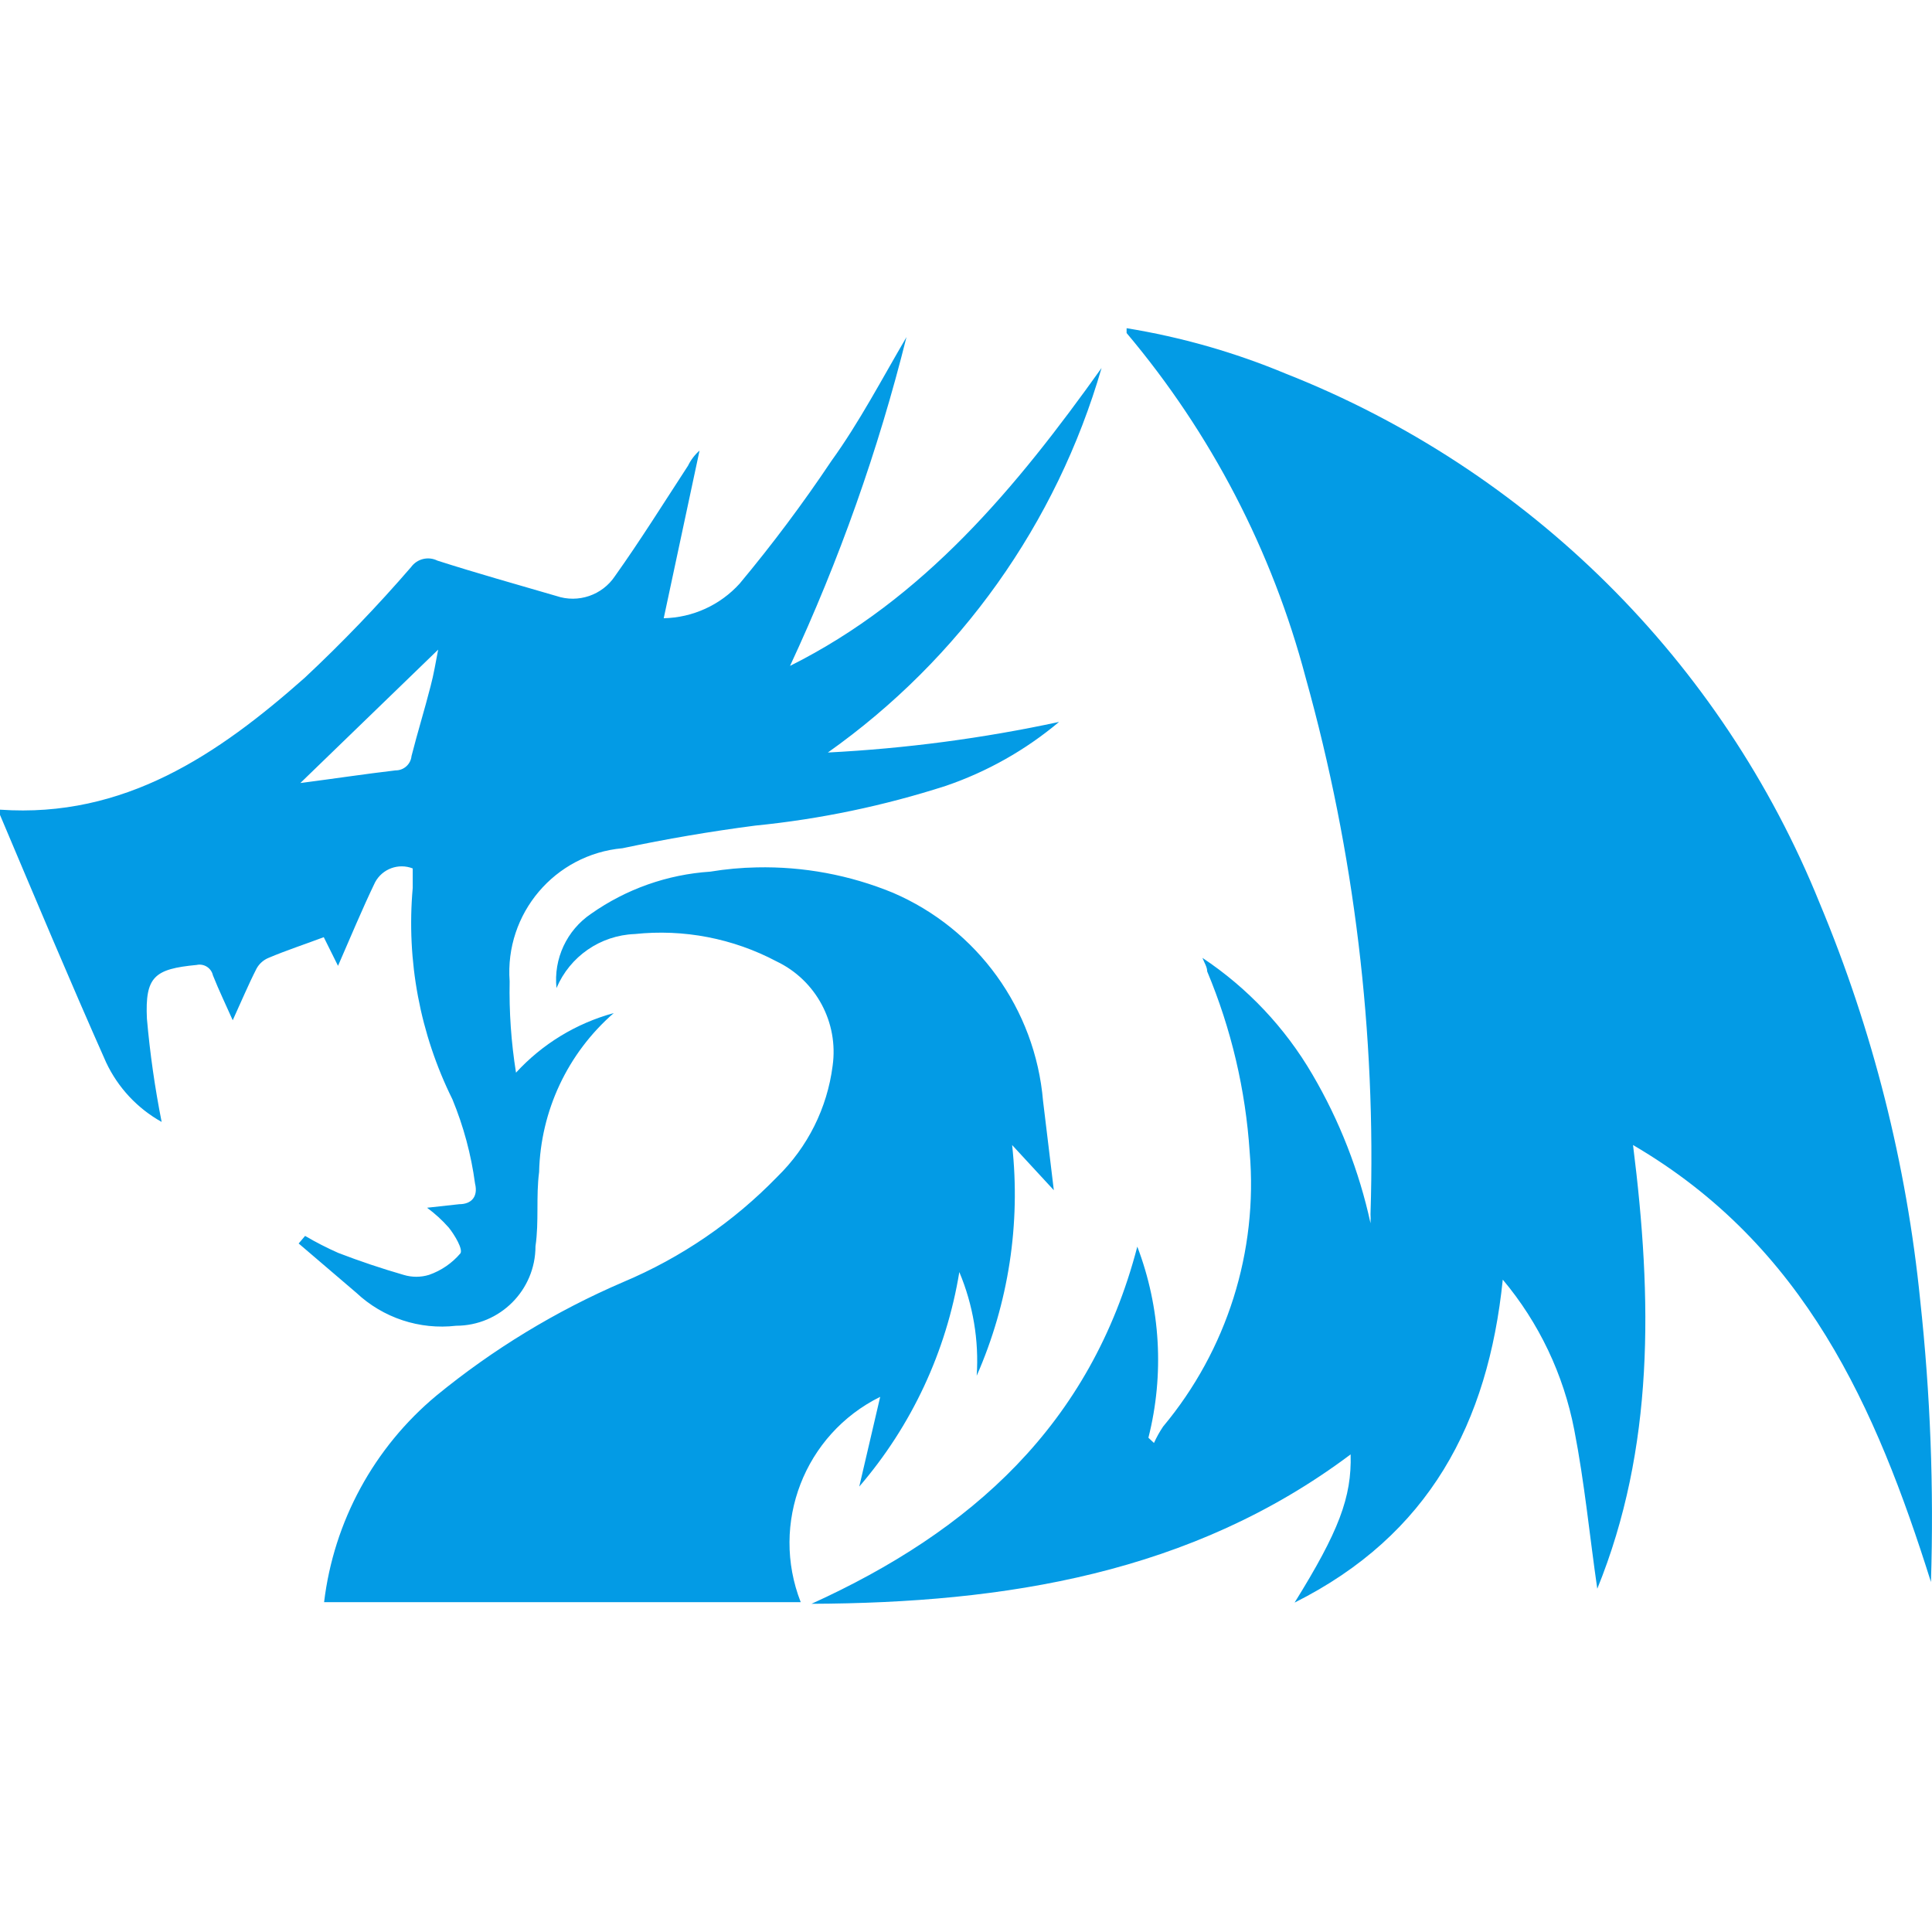
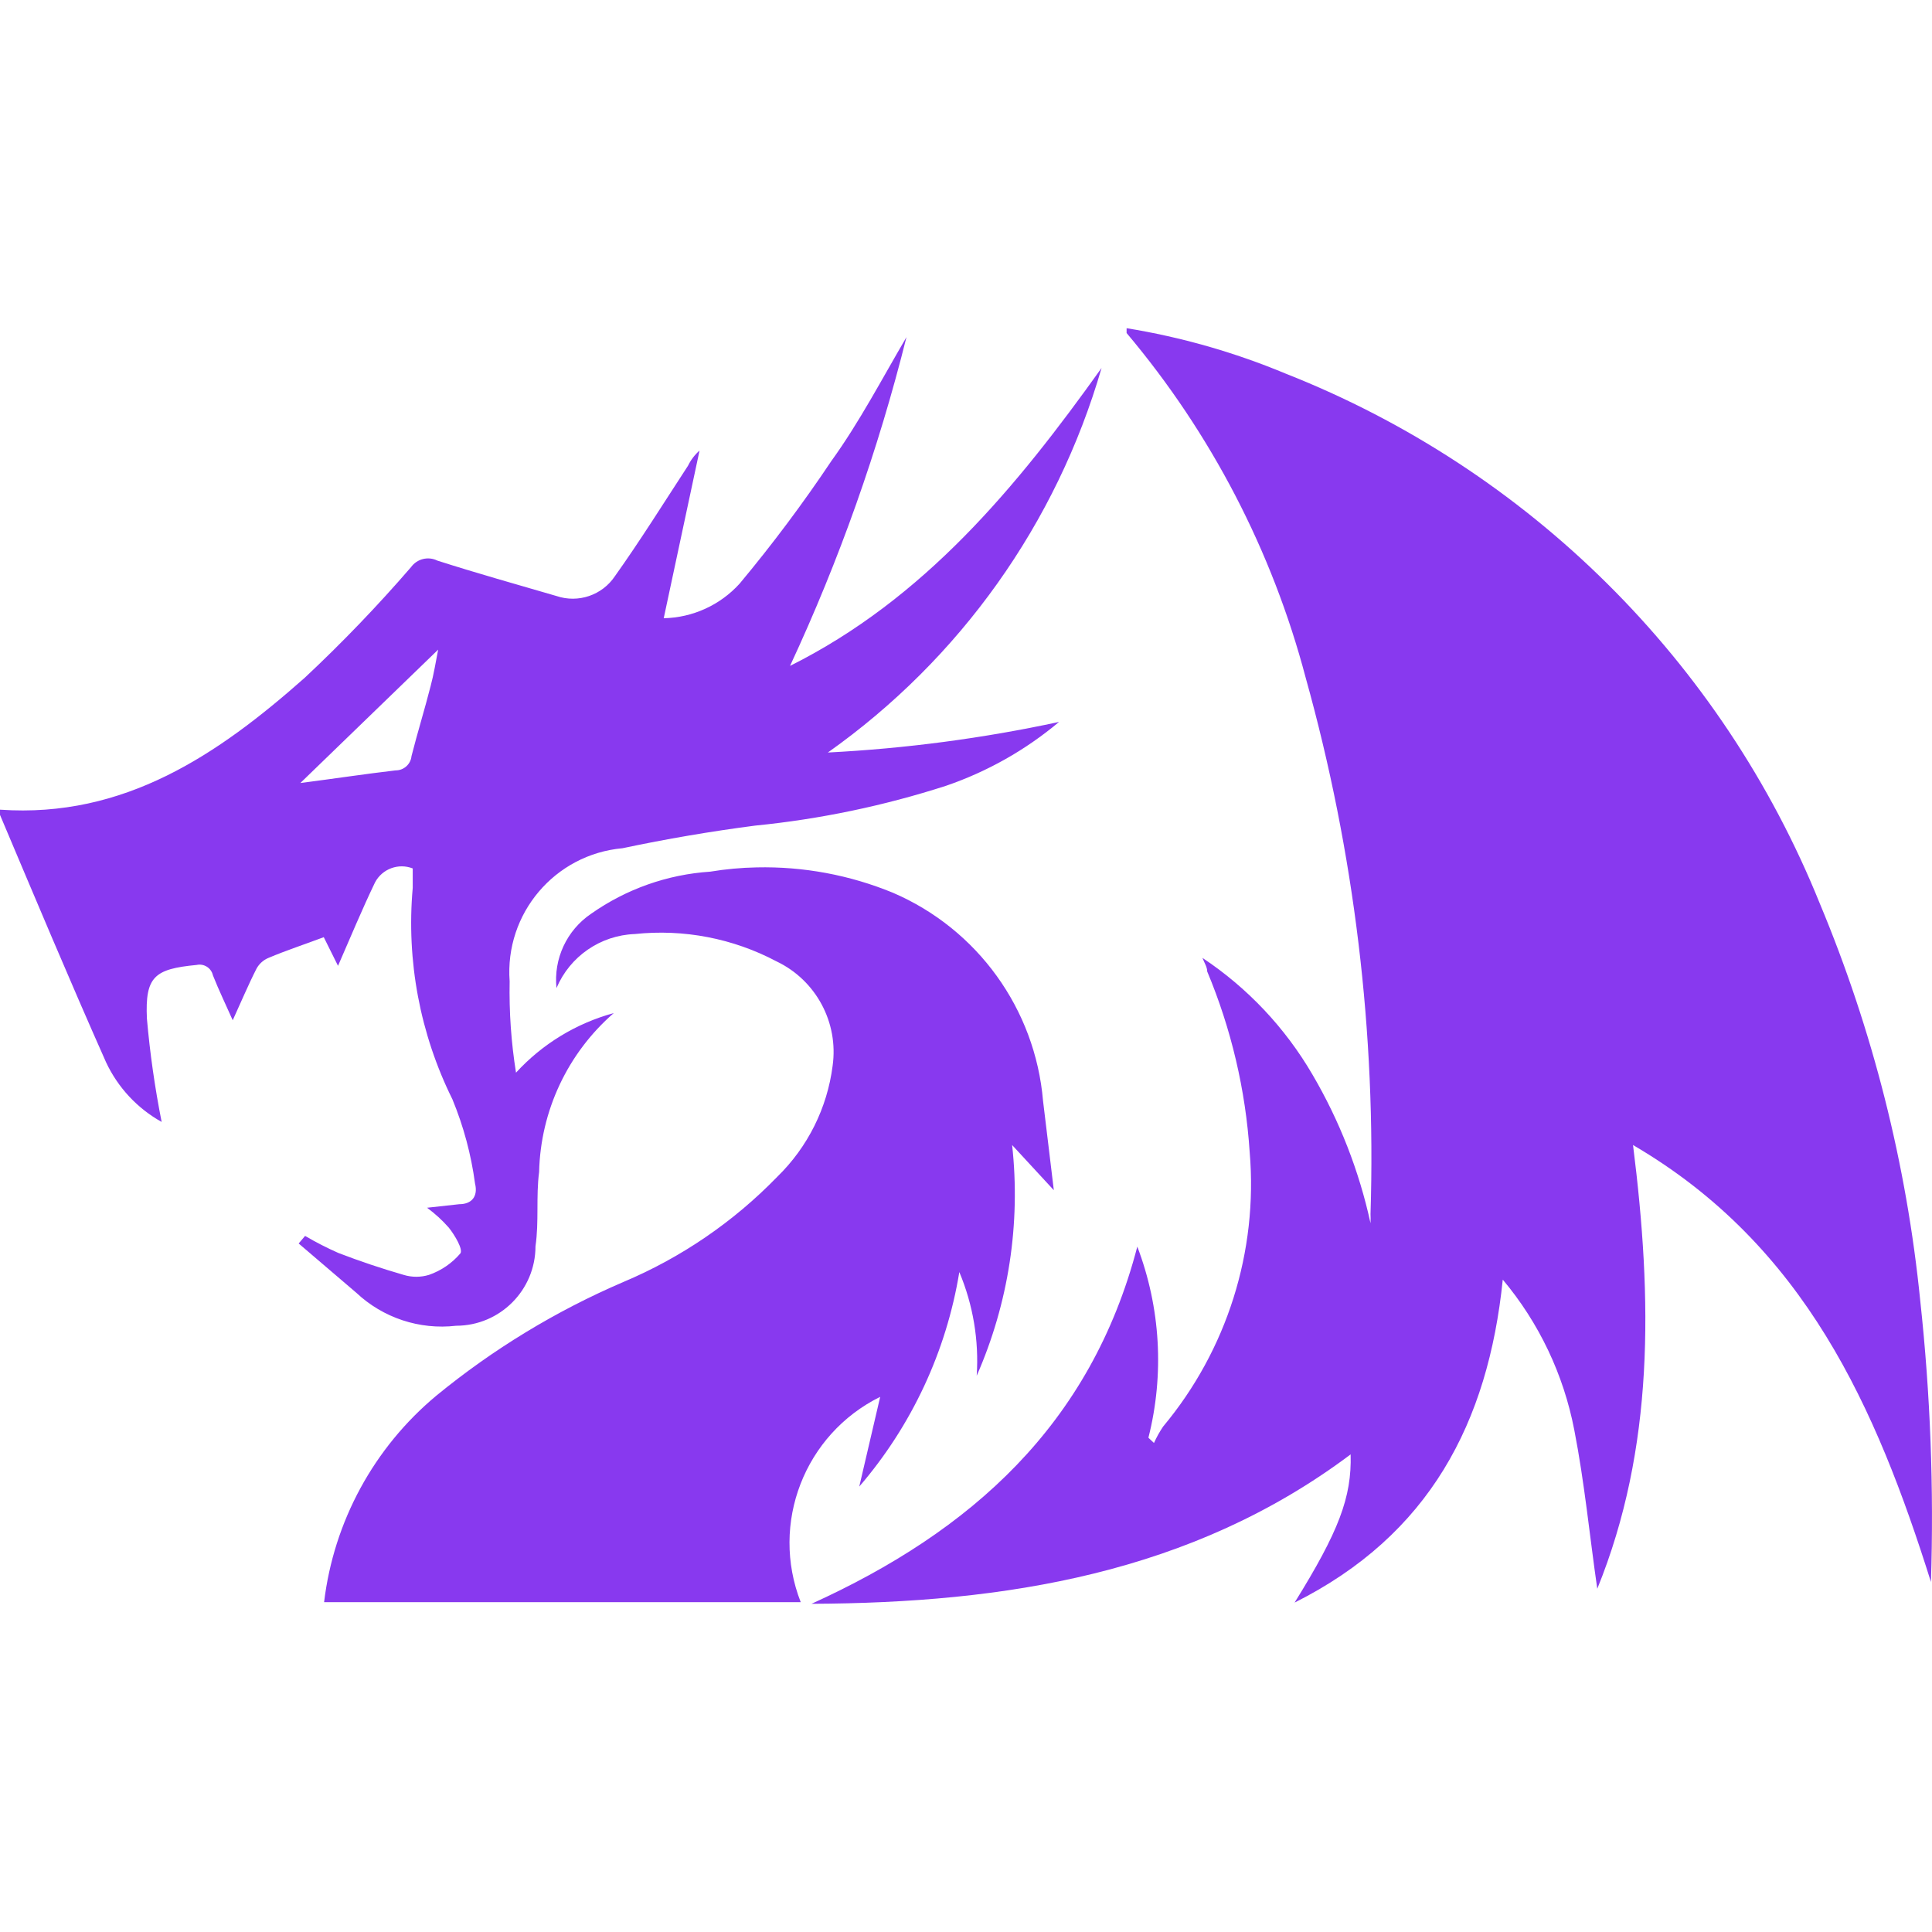
- <svg xmlns="http://www.w3.org/2000/svg" fill="#039BE5" viewBox="0 0 24 24">
+ <svg xmlns="http://www.w3.org/2000/svg" fill="#8839ef" viewBox="0 0 24 24">
  <path d="M13.995 4.077v.06A11 11 0 0 1 16.22 8.42c.605 2.167.876 4.414.805 6.662a1 1 0 0 1 0 .113 6.3 6.3 0 0 0-.721-1.846 4.4 4.4 0 0 0-1.367-1.45c.025.064.059.113.059.168a7 7 0 0 1 .528 2.245 4.7 4.7 0 0 1-1.076 3.41 1.4 1.4 0 0 0-.113.203l-.069-.065a3.95 3.95 0 0 0-.138-2.374c-.578 2.216-2.068 3.538-4.047 4.437 2.404-.01 4.723-.375 6.697-1.856.015.533-.148.958-.696 1.841 1.673-.839 2.403-2.23 2.586-4.012.45.536.755 1.178.888 1.866.128.656.192 1.327.286 1.974.71-1.747.686-3.593.444-5.512 2.137 1.248 3.02 3.266 3.701 5.428a25 25 0 0 0-.133-3.494c-.17-1.698-.59-3.36-1.248-4.935a11.84 11.84 0 0 0-6.638-6.583 8.8 8.8 0 0 0-1.973-.563m-2.734.11c-.306.522-.587 1.06-.933 1.539a18 18 0 0 1-1.14 1.524 1.31 1.31 0 0 1-.943.43l.445-2.083a.6.6 0 0 0-.143.188c-.3.46-.592.928-.908 1.372a.63.63 0 0 1-.726.247c-.493-.144-.987-.282-1.48-.44a.26.26 0 0 0-.326.08A18 18 0 0 1 3.785 8.42c-1.076.953-2.24 1.746-3.785 1.638v.065c.434 1.026.864 2.053 1.318 3.074a1.65 1.65 0 0 0 .69.74 12 12 0 0 1-.183-1.283c-.024-.523.094-.617.617-.667a.17.17 0 0 1 .203.129c.074.187.163.37.246.558.104-.227.193-.44.296-.642a.3.3 0 0 1 .149-.133c.222-.094.45-.168.686-.257l.177.356c.153-.35.296-.696.46-1.037a.375.375 0 0 1 .468-.173v.242a4.93 4.93 0 0 0 .493 2.626 4.2 4.2 0 0 1 .281 1.046c.04.162-.043.257-.196.257l-.4.044a1.7 1.7 0 0 1 .27.247c.075.094.179.27.144.32a.9.9 0 0 1-.39.267.54.54 0 0 1-.315 0 10 10 0 0 1-.81-.272 4 4 0 0 1-.414-.212l-.08.094.716.612a1.55 1.55 0 0 0 1.24.41.987.987 0 0 0 .986-.988c.045-.306.005-.616.045-.922a2.7 2.7 0 0 1 .927-1.974 2.56 2.56 0 0 0-1.214.74 6.4 6.4 0 0 1-.079-1.135 1.545 1.545 0 0 1 1.402-1.653 21 21 0 0 1 1.648-.281c.805-.08 1.599-.246 2.369-.494a4.4 4.4 0 0 0 1.406-.794 18 18 0 0 1-2.872.38 8.88 8.88 0 0 0 3.4-4.777c-1.056 1.48-2.202 2.867-3.87 3.701a22.7 22.7 0 0 0 1.447-4.086zM5.443 8.07c-.03.153-.054.305-.094.454-.074.29-.163.577-.237.868a.197.197 0 0 1-.198.178c-.384.045-.764.103-1.183.157zM9.4 10.775a4 4 0 0 0-.577.053 2.9 2.9 0 0 0-1.48.523.99.99 0 0 0-.43.923 1.1 1.1 0 0 1 .972-.671 3.07 3.07 0 0 1 1.762.34c.49.234.772.76.696 1.298a2.34 2.34 0 0 1-.687 1.377 5.8 5.8 0 0 1-1.914 1.308 9.7 9.7 0 0 0-2.32 1.41 3.95 3.95 0 0 0-1.396 2.567h5.921a2.023 2.023 0 0 1 .987-2.551l-.26 1.115a5.43 5.43 0 0 0 1.243-2.665c.171.407.245.848.216 1.288a5.6 5.6 0 0 0 .44-2.866l.518.561c-.049-.4-.09-.755-.134-1.11a3.1 3.1 0 0 0-1.865-2.585 4.2 4.2 0 0 0-1.692-.315" />
</svg>
